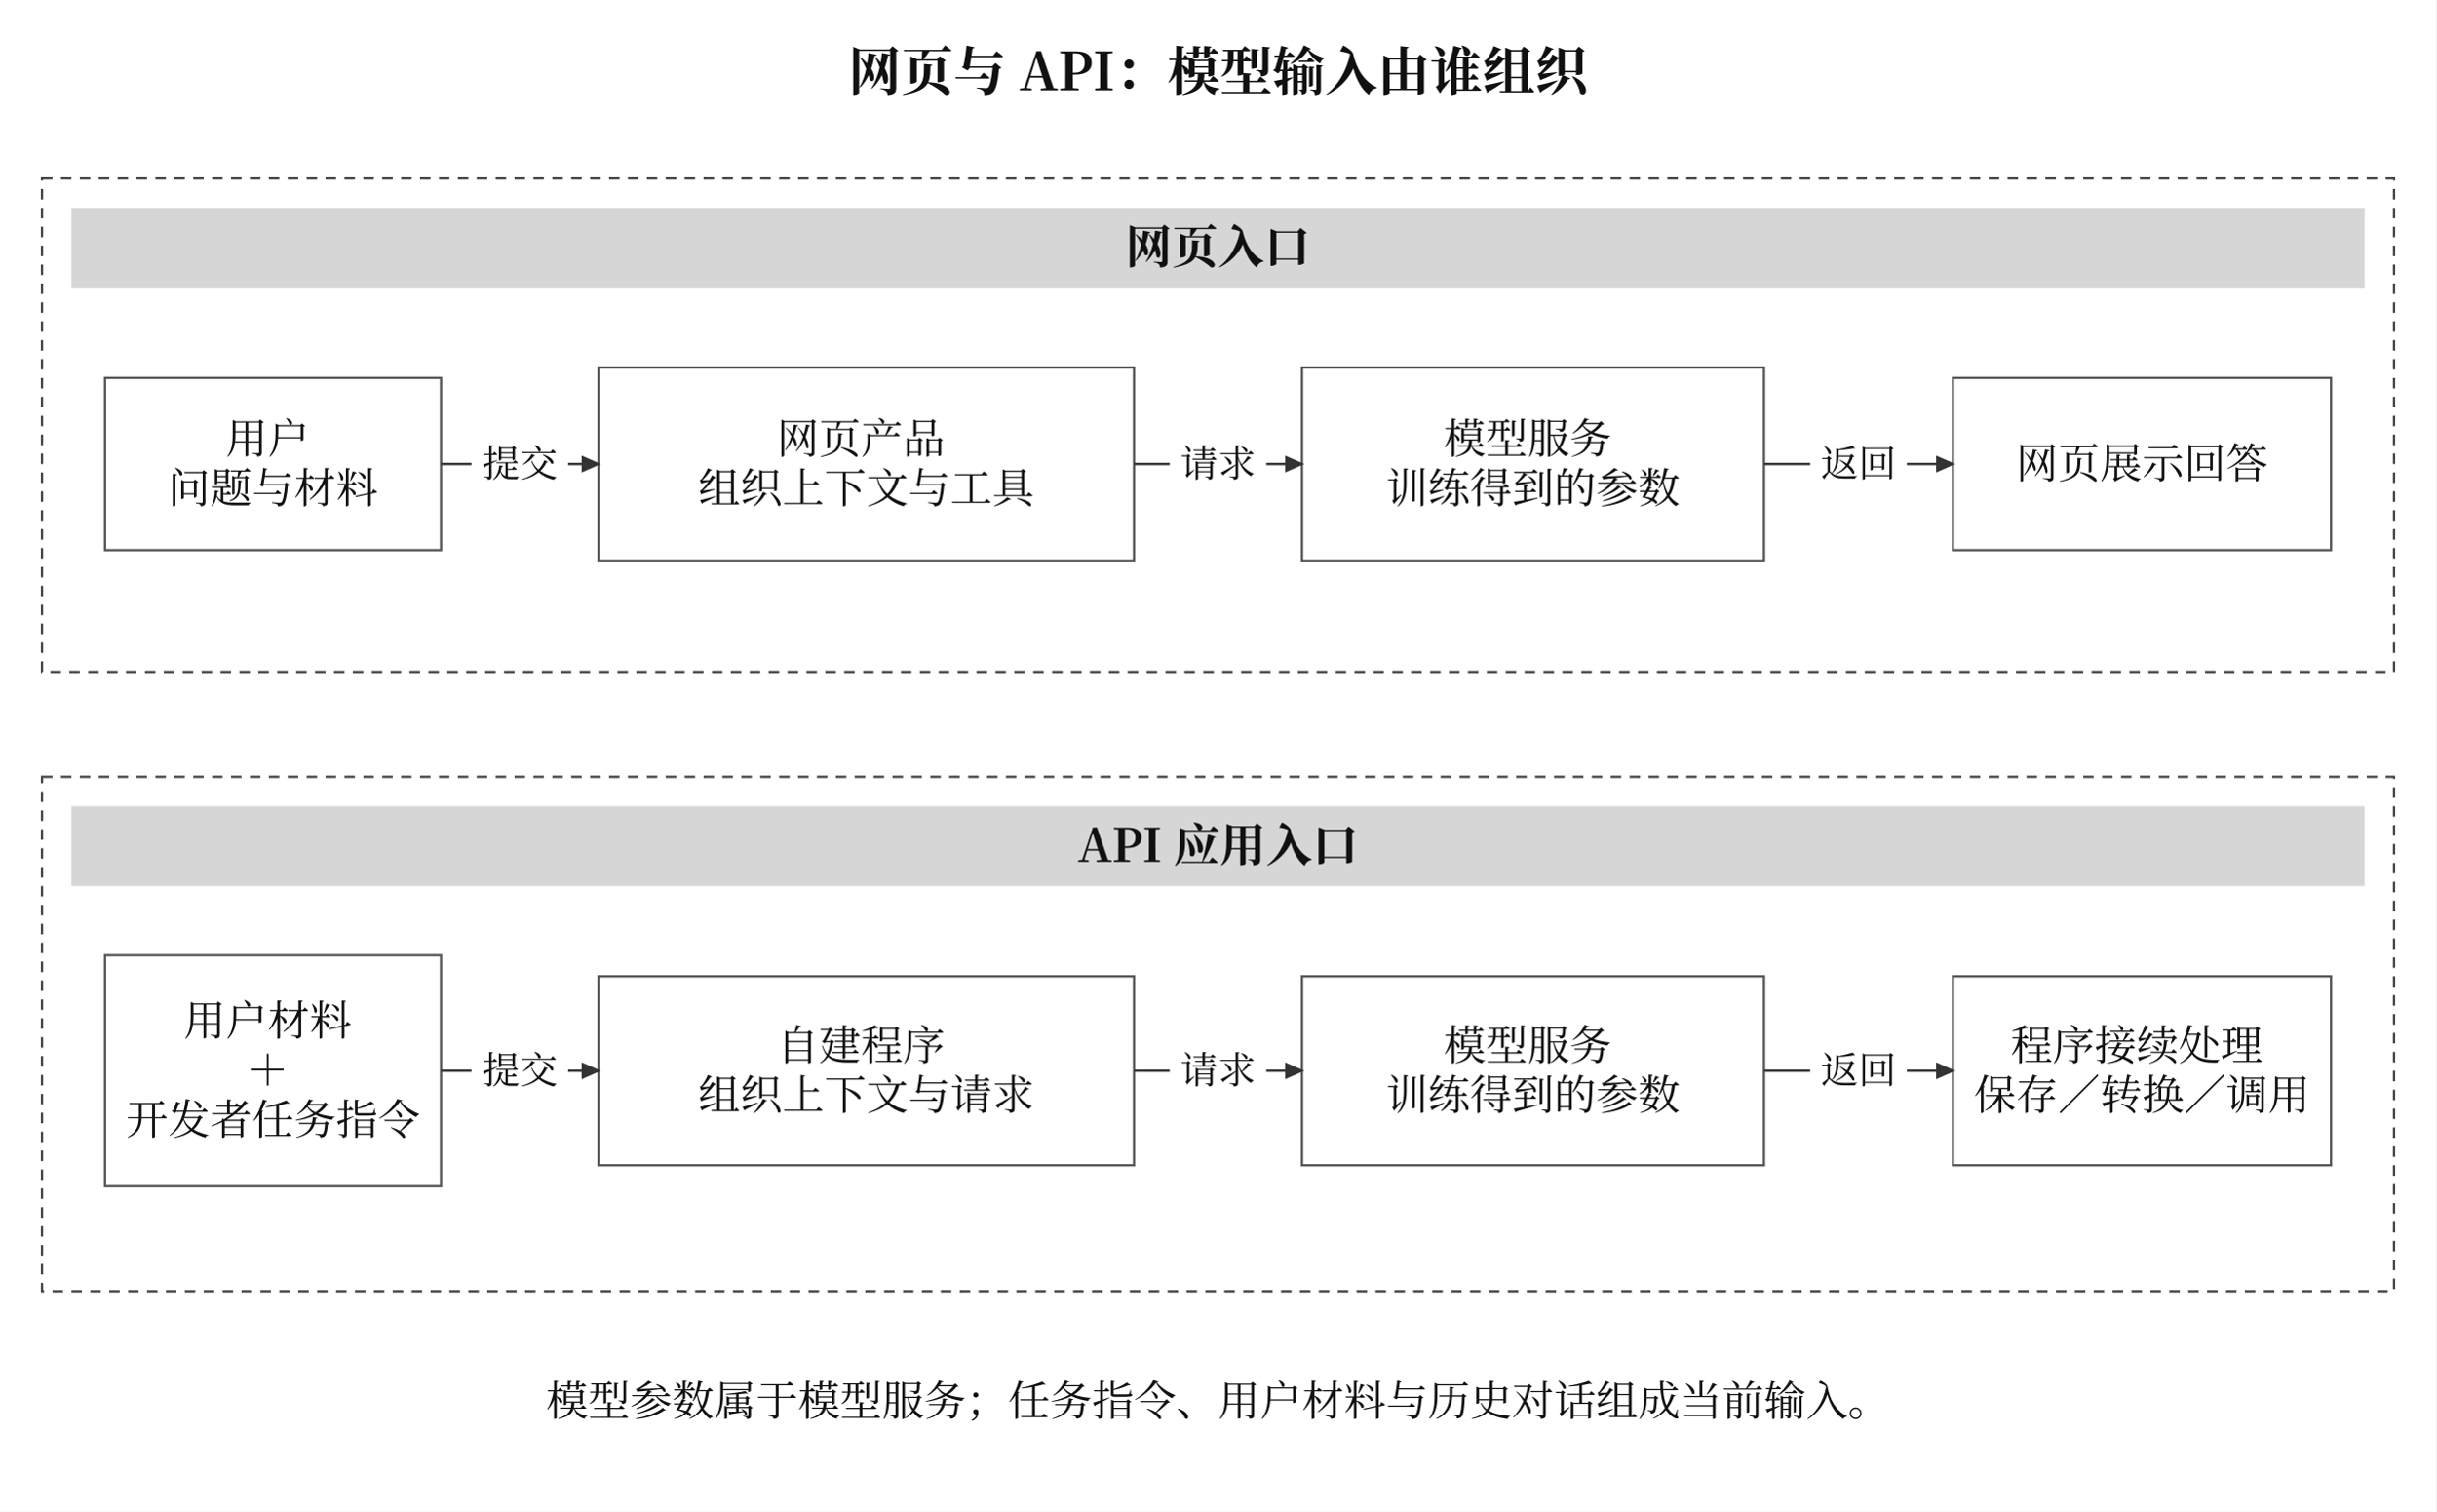
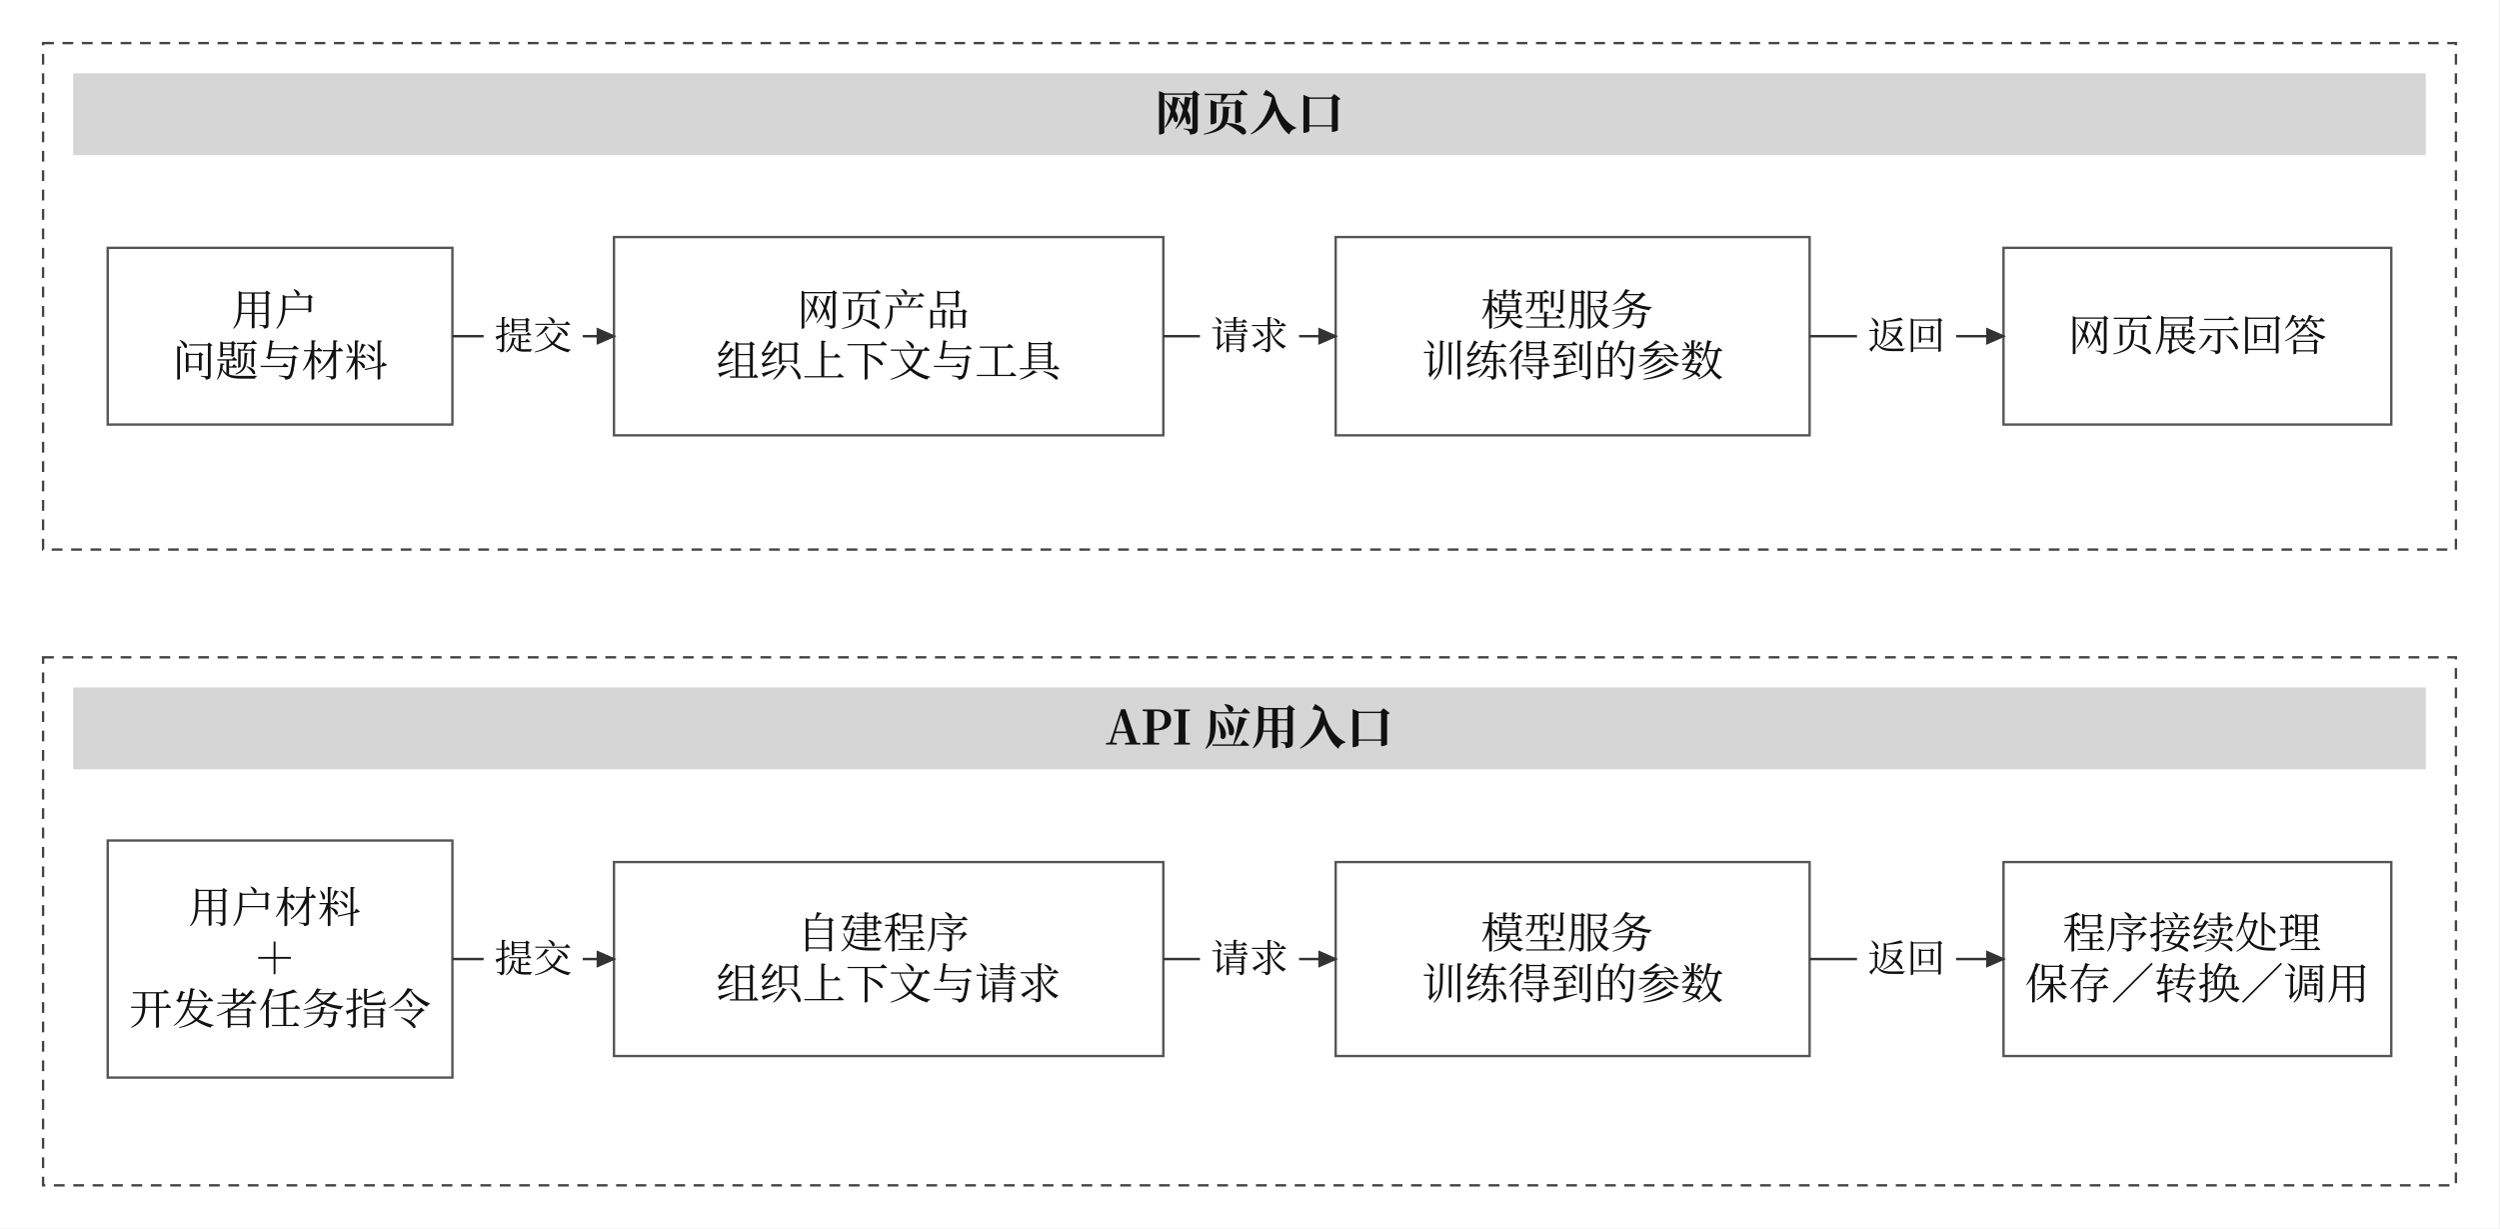
- <svg xmlns="http://www.w3.org/2000/svg" width="1160" height="720" viewBox="0 0 1160 720" style="background:#ffffff;color-scheme:light;">
-   <rect x="0" y="0" width="1160" height="720" fill="#ffffff" />
+ <svg xmlns="http://www.w3.org/2000/svg" width="1160" height="570" viewBox="0 65 1160 570" style="background:#ffffff;color-scheme:light;">
+   <rect x="0" y="65" width="1160" height="570" fill="#ffffff" />
  <defs>
    <marker id="arrow" viewBox="0 0 8 7" refX="7" refY="3.5" markerWidth="8" markerHeight="7" orient="auto">
      <path d="M 0 0 L 8 3.5 L 0 7 z" fill="#333333" />
    </marker>
  </defs>
-   <rect stroke-width="1.1" x="20.0" y="12.0" width="1120.0" height="45.0" fill="#ffffff" stroke="none" />
-   <text x="580.0" y="43.0" text-anchor="middle" font-family="SimSun, 'Songti SC', STSong, 'Noto Serif CJK SC', serif" font-size="25.0" fill="#111111" font-weight="bold">
-     <tspan x="580.0" y="43.0">网页与 API：模型输入由谁组织</tspan>
-   </text>
  <rect stroke-width="1.1" x="20.0" y="85.0" width="1120.0" height="235.0" fill="none" stroke="#444444" stroke-dasharray="5 4" />
  <rect stroke-width="1.1" x="34.0" y="99.0" width="1092.0" height="38.0" fill="#d6d6d6" stroke="none" />
  <text x="580.0" y="125.48" text-anchor="middle" font-family="SimSun, 'Songti SC', STSong, 'Noto Serif CJK SC', serif" font-size="22.0" fill="#111111" font-weight="bold">
    <tspan x="580.0" y="125.48">网页入口</tspan>
  </text>
  <rect stroke-width="1.1" x="20.0" y="370.0" width="1120.0" height="245.0" fill="none" stroke="#444444" stroke-dasharray="5 4" />
  <rect stroke-width="1.1" x="34.0" y="384.0" width="1092.0" height="38.0" fill="#d6d6d6" stroke="none" />
  <text x="580.0" y="410.48" text-anchor="middle" font-family="SimSun, 'Songti SC', STSong, 'Noto Serif CJK SC', serif" font-size="22.0" fill="#111111" font-weight="bold">
    <tspan x="580.0" y="410.48">API 应用入口</tspan>
  </text>
  <rect stroke-width="1.1" x="50.0" y="180.0" width="160.0" height="82.0" fill="#ffffff" stroke="#555555" />
  <text x="130.0" y="216.0" text-anchor="middle" font-family="SimSun, 'Songti SC', STSong, 'Noto Serif CJK SC', serif" font-size="20.0" fill="#111111">
    <tspan x="130.0" y="216.0">用户</tspan>
    <tspan x="130.0" y="239.6">问题与材料</tspan>
  </text>
  <rect stroke-width="1.1" x="285.0" y="175.0" width="255.0" height="92.0" fill="#ffffff" stroke="#555555" />
  <text x="412.5" y="216.0" text-anchor="middle" font-family="SimSun, 'Songti SC', STSong, 'Noto Serif CJK SC', serif" font-size="20.0" fill="#111111">
    <tspan x="412.5" y="216.0">网页产品</tspan>
    <tspan x="412.5" y="239.6">组织上下文与工具</tspan>
  </text>
  <rect stroke-width="1.1" x="620.0" y="175.0" width="220.0" height="92.0" fill="#ffffff" stroke="#555555" />
  <text x="730.0" y="216.0" text-anchor="middle" font-family="SimSun, 'Songti SC', STSong, 'Noto Serif CJK SC', serif" font-size="20.0" fill="#111111">
    <tspan x="730.0" y="216.0">模型服务</tspan>
    <tspan x="730.0" y="239.6">训练得到的参数</tspan>
  </text>
  <rect stroke-width="1.1" x="930.0" y="180.0" width="180.0" height="82.0" fill="#ffffff" stroke="#555555" />
  <text x="1020.0" y="227.8" text-anchor="middle" font-family="SimSun, 'Songti SC', STSong, 'Noto Serif CJK SC', serif" font-size="20.0" fill="#111111">
    <tspan x="1020.0" y="227.8">网页展示回答</tspan>
  </text>
  <rect stroke-width="1.1" x="50.0" y="455.0" width="160.0" height="110.0" fill="#ffffff" stroke="#555555" />
  <text x="130.0" y="493.2" text-anchor="middle" font-family="SimSun, 'Songti SC', STSong, 'Noto Serif CJK SC', serif" font-size="20.0" fill="#111111">
    <tspan x="130.0" y="493.2">用户材料</tspan>
    <tspan x="130.0" y="516.8">＋</tspan>
    <tspan x="130.0" y="540.4">开发者任务指令</tspan>
  </text>
  <rect stroke-width="1.1" x="285.0" y="465.0" width="255.0" height="90.0" fill="#ffffff" stroke="#555555" />
  <text x="412.5" y="505.0" text-anchor="middle" font-family="SimSun, 'Songti SC', STSong, 'Noto Serif CJK SC', serif" font-size="20.0" fill="#111111">
    <tspan x="412.5" y="505.0">自建程序</tspan>
    <tspan x="412.5" y="528.6">组织上下文与请求</tspan>
  </text>
  <rect stroke-width="1.1" x="620.0" y="465.0" width="220.0" height="90.0" fill="#ffffff" stroke="#555555" />
  <text x="730.0" y="505.0" text-anchor="middle" font-family="SimSun, 'Songti SC', STSong, 'Noto Serif CJK SC', serif" font-size="20.0" fill="#111111">
    <tspan x="730.0" y="505.0">模型服务</tspan>
    <tspan x="730.0" y="528.6">训练得到的参数</tspan>
  </text>
  <rect stroke-width="1.1" x="930.0" y="465.0" width="180.0" height="90.0" fill="#ffffff" stroke="#555555" />
  <text x="1020.0" y="505.0" text-anchor="middle" font-family="SimSun, 'Songti SC', STSong, 'Noto Serif CJK SC', serif" font-size="20.0" fill="#111111">
    <tspan x="1020.0" y="505.0">程序接续处理</tspan>
    <tspan x="1020.0" y="528.6">保存／转换／调用</tspan>
  </text>
-   <rect stroke-width="1.1" x="30.0" y="645.0" width="1100.0" height="45.0" fill="#ffffff" stroke="none" />
-   <text x="580.0" y="674.3" text-anchor="middle" font-family="SimSun, 'Songti SC', STSong, 'Noto Serif CJK SC', serif" font-size="20.0" fill="#111111">
-     <tspan x="580.0" y="674.3">模型参数属于模型服务；任务指令、用户材料与历史对话组成当前输入。</tspan>
-   </text>
  <polyline stroke-width="1.15" marker-end="url(#arrow)" points="210.0,221.0 285.0,221.0" fill="none" stroke="#333333" />
  <rect x="224.5" y="208.0" width="46" height="26" fill="#ffffff" />
  <text x="247.5" y="227.12" text-anchor="middle" font-family="SimSun, 'Songti SC', STSong, 'Noto Serif CJK SC', serif" font-size="18" fill="#111111">
    <tspan x="247.5" y="227.12">提交</tspan>
  </text>
  <polyline stroke-width="1.15" marker-end="url(#arrow)" points="540.0,221.0 620.0,221.0" fill="none" stroke="#333333" />
  <rect x="557.0" y="208.0" width="46" height="26" fill="#ffffff" />
  <text x="580.0" y="227.12" text-anchor="middle" font-family="SimSun, 'Songti SC', STSong, 'Noto Serif CJK SC', serif" font-size="18" fill="#111111">
    <tspan x="580.0" y="227.12">请求</tspan>
  </text>
  <polyline stroke-width="1.15" marker-end="url(#arrow)" points="840.0,221.0 930.0,221.0" fill="none" stroke="#333333" />
  <rect x="862.0" y="208.0" width="46" height="26" fill="#ffffff" />
  <text x="885.0" y="227.12" text-anchor="middle" font-family="SimSun, 'Songti SC', STSong, 'Noto Serif CJK SC', serif" font-size="18" fill="#111111">
    <tspan x="885.0" y="227.12">返回</tspan>
  </text>
  <polyline stroke-width="1.15" marker-end="url(#arrow)" points="210.0,510.0 285.0,510.0" fill="none" stroke="#333333" />
  <rect x="224.5" y="497.0" width="46" height="26" fill="#ffffff" />
  <text x="247.5" y="516.12" text-anchor="middle" font-family="SimSun, 'Songti SC', STSong, 'Noto Serif CJK SC', serif" font-size="18" fill="#111111">
    <tspan x="247.5" y="516.12">提交</tspan>
  </text>
  <polyline stroke-width="1.15" marker-end="url(#arrow)" points="540.0,510.0 620.0,510.0" fill="none" stroke="#333333" />
  <rect x="557.0" y="497.0" width="46" height="26" fill="#ffffff" />
  <text x="580.0" y="516.12" text-anchor="middle" font-family="SimSun, 'Songti SC', STSong, 'Noto Serif CJK SC', serif" font-size="18" fill="#111111">
    <tspan x="580.0" y="516.12">请求</tspan>
  </text>
  <polyline stroke-width="1.15" marker-end="url(#arrow)" points="840.0,510.0 930.0,510.0" fill="none" stroke="#333333" />
  <rect x="862.0" y="497.0" width="46" height="26" fill="#ffffff" />
  <text x="885.0" y="516.12" text-anchor="middle" font-family="SimSun, 'Songti SC', STSong, 'Noto Serif CJK SC', serif" font-size="18" fill="#111111">
    <tspan x="885.0" y="516.12">返回</tspan>
  </text>
</svg>
